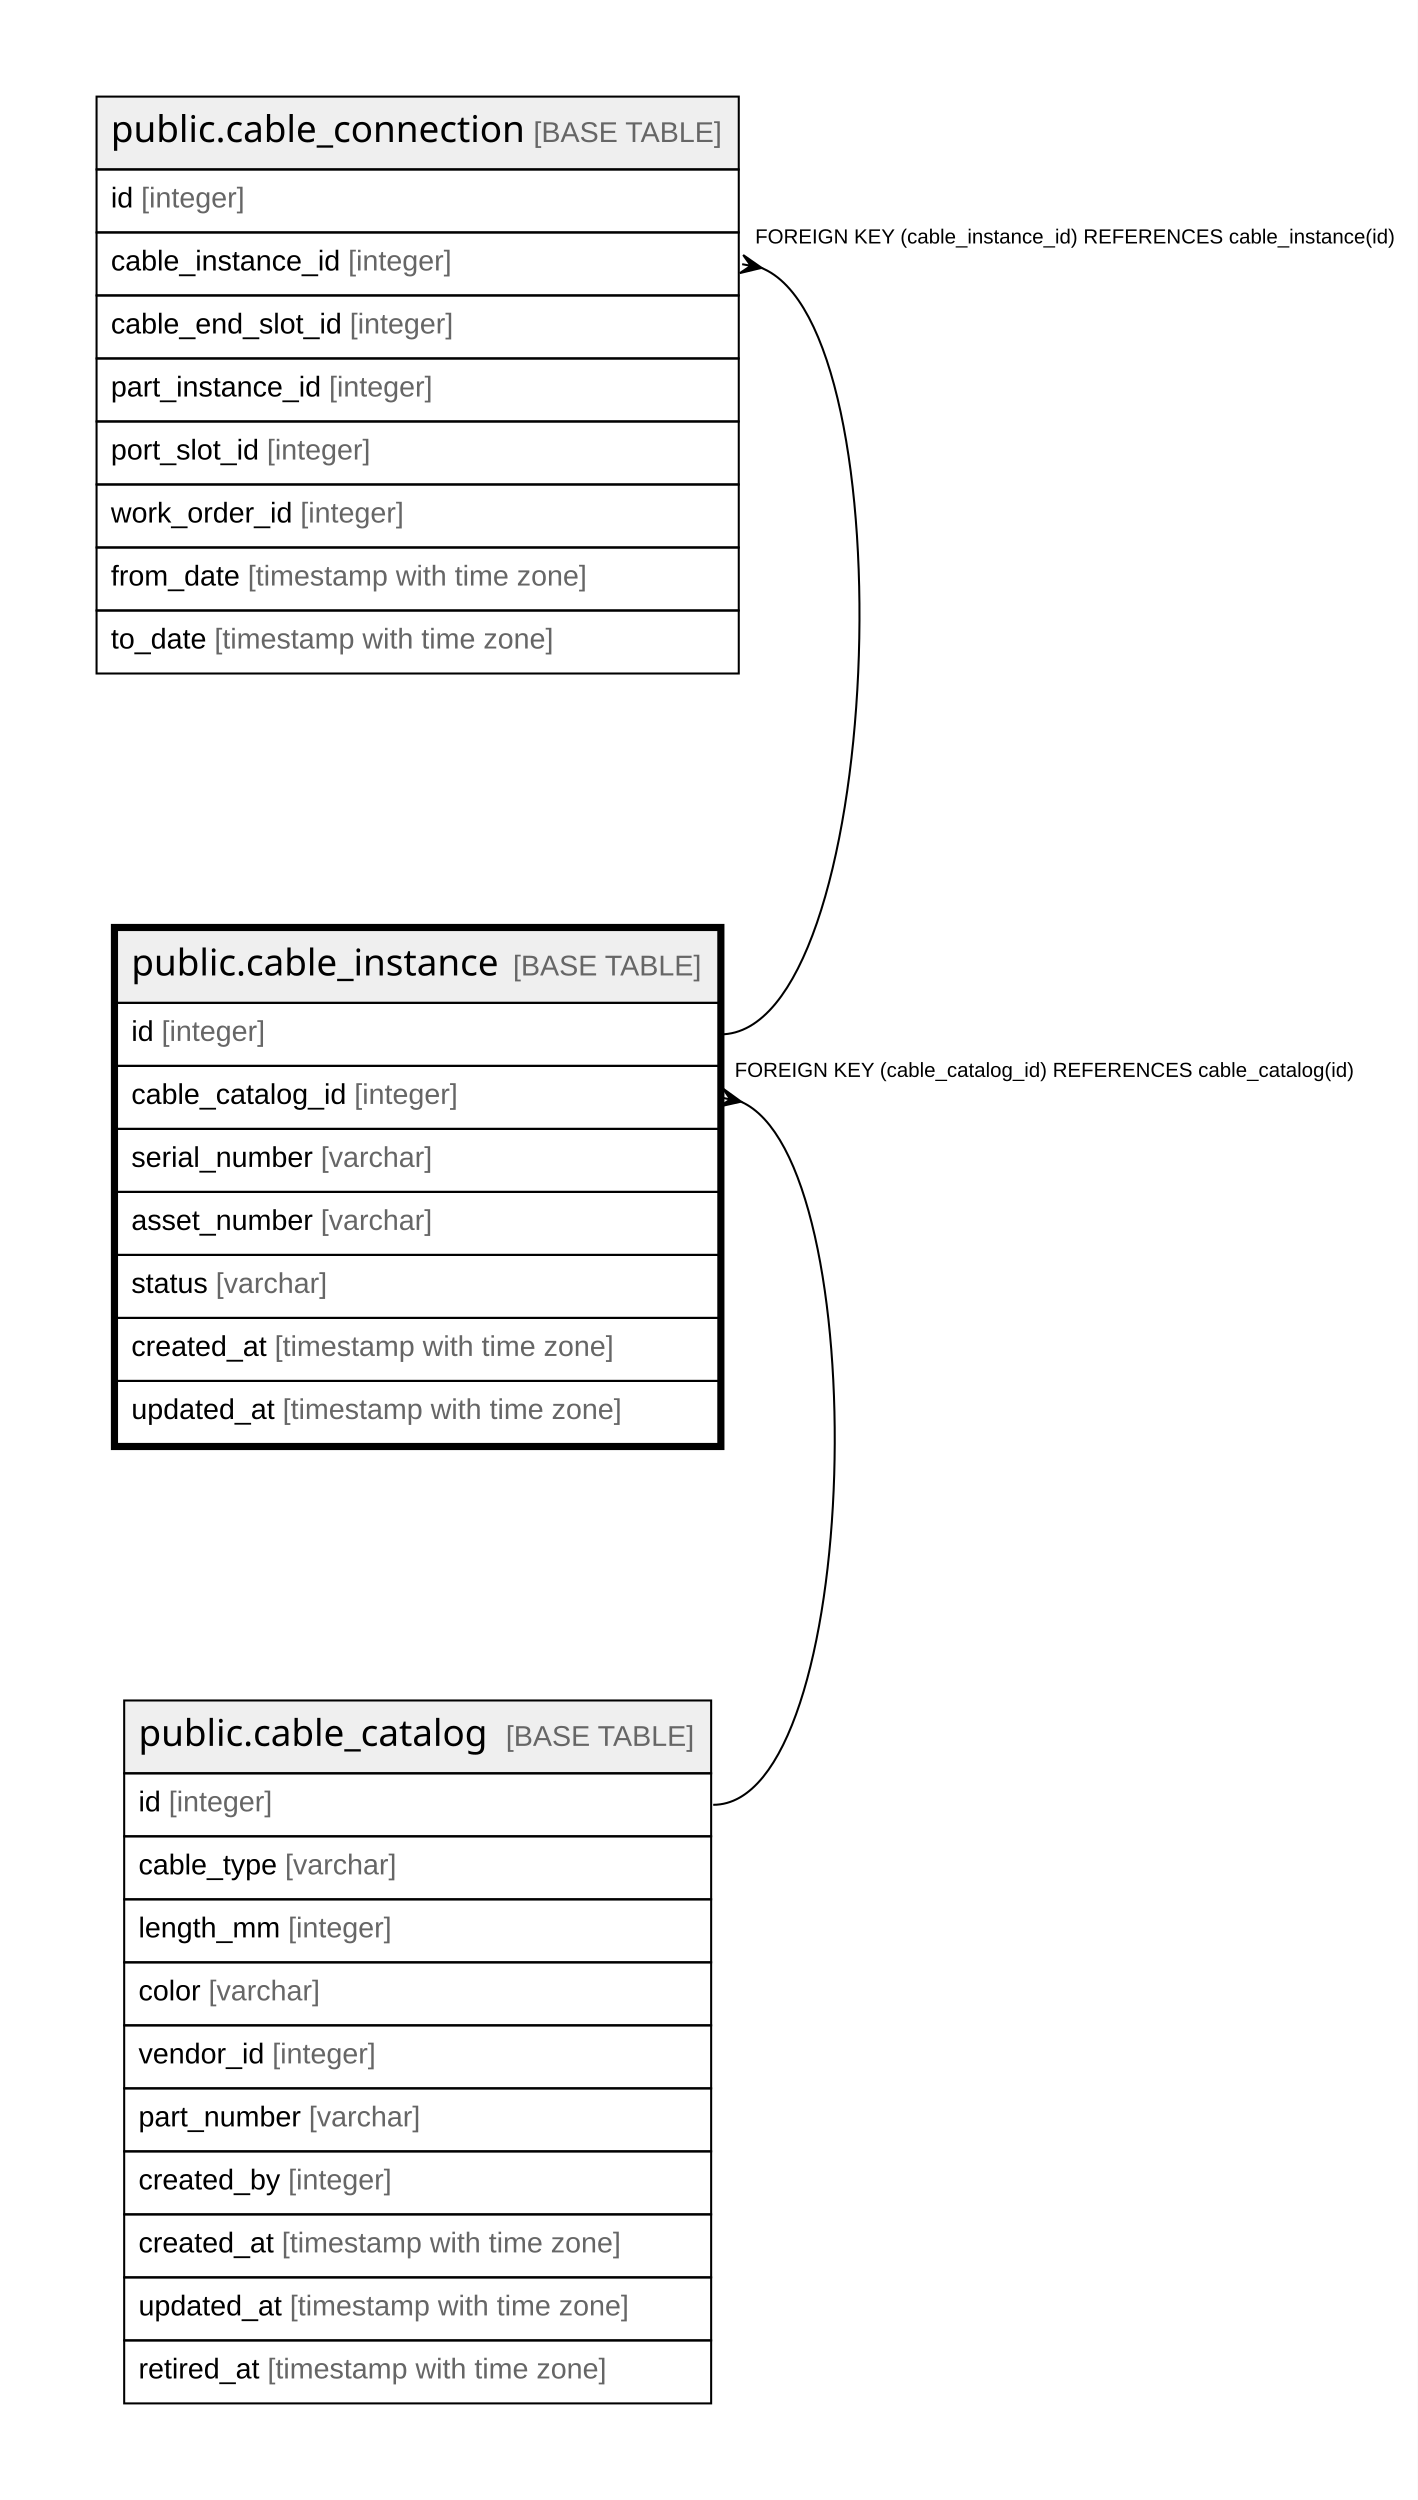
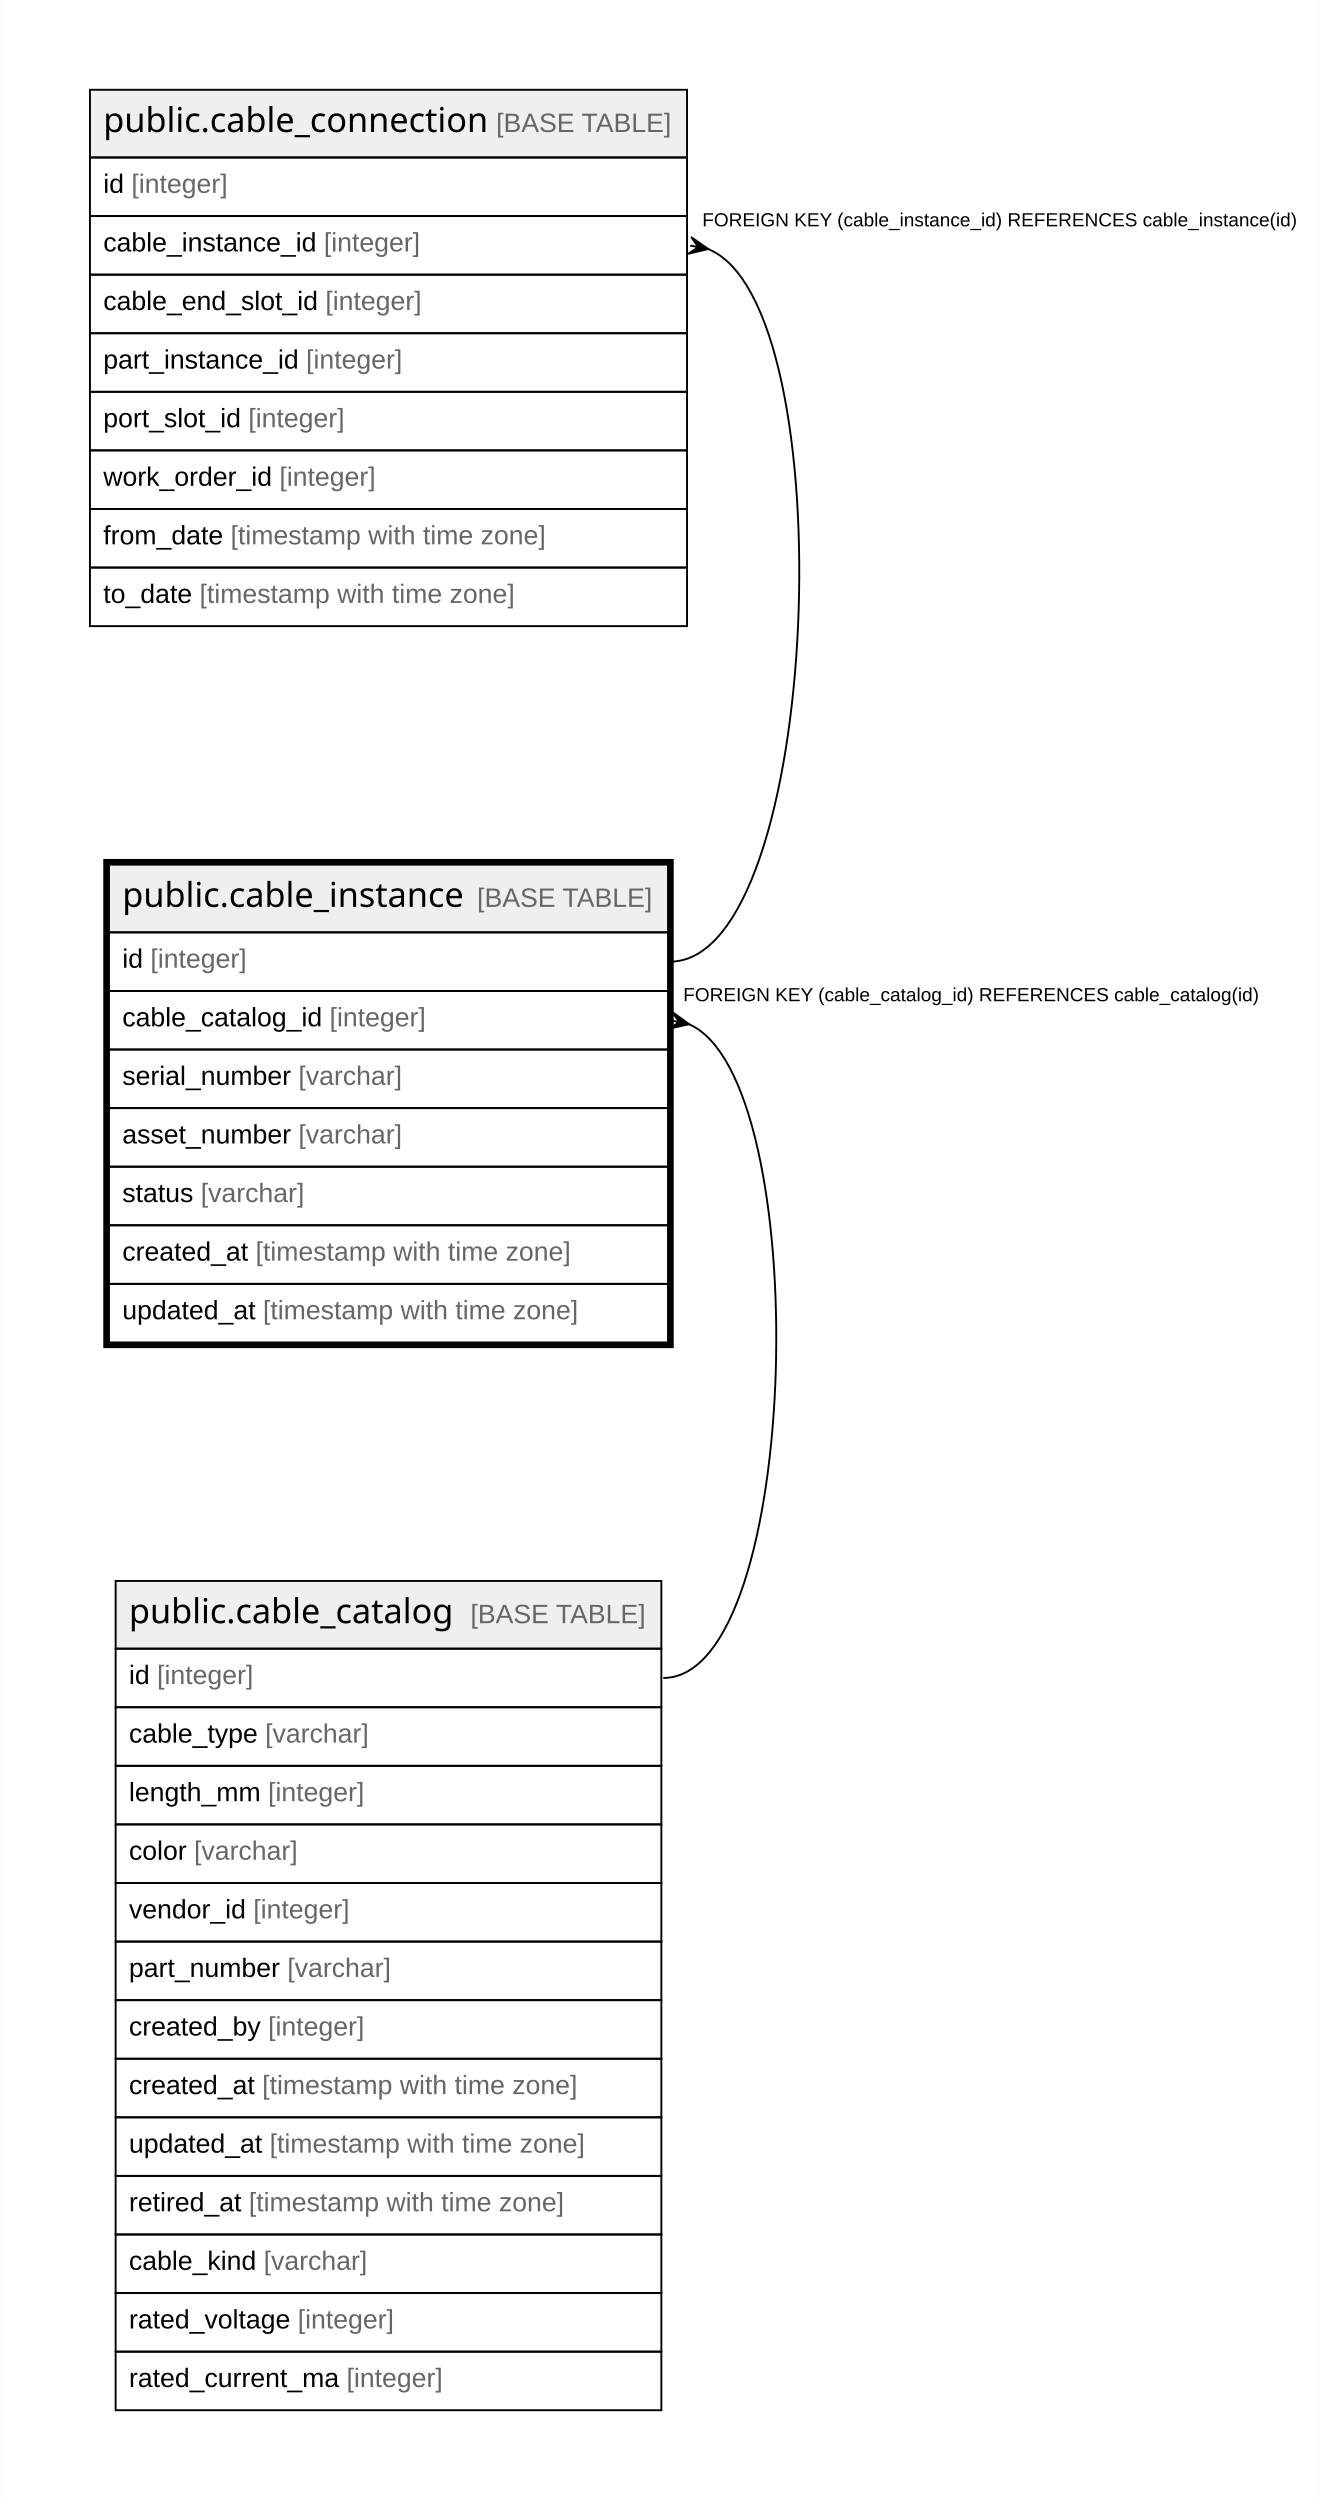
- <svg xmlns="http://www.w3.org/2000/svg" width="693pt" height="1222pt" viewBox="0.00 0.00 693.02 1222.00">
-   <g id="graph0" class="graph" transform="scale(1 1) rotate(0) translate(4 1218)">
-     <polygon fill="white" stroke="none" points="-4,4 -4,-1218 689.02,-1218 689.02,4 -4,4" />
+ <svg xmlns="http://www.w3.org/2000/svg" width="693pt" height="1314pt" viewBox="0.00 0.00 693.02 1314.40">
+   <g id="graph0" class="graph" transform="scale(1 1) rotate(0) translate(4 1310.4)">
+     <polygon fill="white" stroke="none" points="-4,4 -4,-1310.4 689.02,-1310.4 689.02,4 -4,4" />
    <g id="node1" class="node">
-       <polygon fill="#efefef" stroke="none" points="53.2,-727.8 53.2,-763.4 347.12,-763.4 347.12,-727.8 53.2,-727.8" />
-       <polygon fill="none" stroke="black" points="53.2,-727.8 53.2,-763.4 347.12,-763.4 347.12,-727.8 53.2,-727.8" />
-       <text text-anchor="start" x="60.2" y="-741.2" font-family="Arial Bold" font-size="18.00">public.cable_instance</text>
-       <text text-anchor="start" x="215.63" y="-741.2" font-family="Arial" font-size="14.00">    </text>
-       <text text-anchor="start" x="246.75" y="-741.2" font-family="Arial" font-size="14.00" fill="#666666">[BASE TABLE]</text>
+       <polygon fill="#efefef" stroke="none" points="53.2,-820.2 53.2,-855.8 347.12,-855.8 347.12,-820.2 53.2,-820.2" />
+       <polygon fill="none" stroke="black" points="53.2,-820.2 53.2,-855.8 347.12,-855.8 347.12,-820.2 53.2,-820.2" />
+       <text text-anchor="start" x="60.2" y="-833.6" font-family="Arial Bold" font-size="18.00">public.cable_instance</text>
+       <text text-anchor="start" x="215.63" y="-833.6" font-family="Arial" font-size="14.00">    </text>
+       <text text-anchor="start" x="246.75" y="-833.6" font-family="Arial" font-size="14.00" fill="#666666">[BASE TABLE]</text>
+       <polygon fill="none" stroke="black" points="53.2,-789.4 53.2,-820.2 347.12,-820.2 347.12,-789.4 53.2,-789.4" />
+       <text text-anchor="start" x="60.2" y="-801.6" font-family="Arial" font-size="14.00">id </text>
+       <text text-anchor="start" x="74.98" y="-801.6" font-family="Arial" font-size="14.00" fill="#666666">[integer]</text>
+       <polygon fill="none" stroke="black" points="53.2,-758.6 53.2,-789.4 347.12,-789.4 347.12,-758.6 53.2,-758.6" />
+       <text text-anchor="start" x="60.2" y="-770.8" font-family="Arial" font-size="14.00">cable_catalog_id </text>
+       <text text-anchor="start" x="169.17" y="-770.8" font-family="Arial" font-size="14.00" fill="#666666">[integer]</text>
+       <polygon fill="none" stroke="black" points="53.2,-727.8 53.2,-758.6 347.12,-758.6 347.12,-727.8 53.2,-727.8" />
+       <text text-anchor="start" x="60.2" y="-740" font-family="Arial" font-size="14.00">serial_number </text>
+       <text text-anchor="start" x="152.8" y="-740" font-family="Arial" font-size="14.00" fill="#666666">[varchar]</text>
      <polygon fill="none" stroke="black" points="53.2,-697 53.2,-727.8 347.12,-727.8 347.12,-697 53.2,-697" />
-       <text text-anchor="start" x="60.2" y="-709.2" font-family="Arial" font-size="14.00">id </text>
-       <text text-anchor="start" x="74.98" y="-709.2" font-family="Arial" font-size="14.00" fill="#666666">[integer]</text>
+       <text text-anchor="start" x="60.2" y="-709.2" font-family="Arial" font-size="14.00">asset_number </text>
+       <text text-anchor="start" x="152.8" y="-709.2" font-family="Arial" font-size="14.00" fill="#666666">[varchar]</text>
      <polygon fill="none" stroke="black" points="53.2,-666.2 53.2,-697 347.12,-697 347.12,-666.2 53.2,-666.2" />
-       <text text-anchor="start" x="60.2" y="-678.4" font-family="Arial" font-size="14.00">cable_catalog_id </text>
-       <text text-anchor="start" x="169.17" y="-678.4" font-family="Arial" font-size="14.00" fill="#666666">[integer]</text>
+       <text text-anchor="start" x="60.2" y="-678.4" font-family="Arial" font-size="14.00">status </text>
+       <text text-anchor="start" x="101.44" y="-678.4" font-family="Arial" font-size="14.00" fill="#666666">[varchar]</text>
      <polygon fill="none" stroke="black" points="53.2,-635.4 53.2,-666.2 347.12,-666.2 347.12,-635.4 53.2,-635.4" />
-       <text text-anchor="start" x="60.2" y="-647.6" font-family="Arial" font-size="14.00">serial_number </text>
-       <text text-anchor="start" x="152.8" y="-647.6" font-family="Arial" font-size="14.00" fill="#666666">[varchar]</text>
+       <text text-anchor="start" x="60.2" y="-647.6" font-family="Arial" font-size="14.00">created_at </text>
+       <text text-anchor="start" x="130.25" y="-647.6" font-family="Arial" font-size="14.00" fill="#666666">[timestamp with time zone]</text>
      <polygon fill="none" stroke="black" points="53.2,-604.6 53.2,-635.4 347.12,-635.4 347.12,-604.6 53.2,-604.6" />
-       <text text-anchor="start" x="60.2" y="-616.8" font-family="Arial" font-size="14.00">asset_number </text>
-       <text text-anchor="start" x="152.8" y="-616.8" font-family="Arial" font-size="14.00" fill="#666666">[varchar]</text>
-       <polygon fill="none" stroke="black" points="53.2,-573.8 53.2,-604.6 347.12,-604.6 347.12,-573.8 53.2,-573.8" />
-       <text text-anchor="start" x="60.2" y="-586" font-family="Arial" font-size="14.00">status </text>
-       <text text-anchor="start" x="101.44" y="-586" font-family="Arial" font-size="14.00" fill="#666666">[varchar]</text>
-       <polygon fill="none" stroke="black" points="53.2,-543 53.2,-573.8 347.12,-573.8 347.12,-543 53.2,-543" />
-       <text text-anchor="start" x="60.2" y="-555.2" font-family="Arial" font-size="14.00">created_at </text>
-       <text text-anchor="start" x="130.25" y="-555.2" font-family="Arial" font-size="14.00" fill="#666666">[timestamp with time zone]</text>
-       <polygon fill="none" stroke="black" points="53.2,-512.2 53.2,-543 347.12,-543 347.12,-512.2 53.2,-512.2" />
-       <text text-anchor="start" x="60.2" y="-524.4" font-family="Arial" font-size="14.00">updated_at </text>
-       <text text-anchor="start" x="134.16" y="-524.4" font-family="Arial" font-size="14.00" fill="#666666">[timestamp with time zone]</text>
-       <polygon fill="none" stroke="black" stroke-width="3" points="51.7,-510.7 51.7,-764.9 348.62,-764.9 348.62,-510.7 51.7,-510.7" />
+       <text text-anchor="start" x="60.2" y="-616.8" font-family="Arial" font-size="14.00">updated_at </text>
+       <text text-anchor="start" x="134.16" y="-616.8" font-family="Arial" font-size="14.00" fill="#666666">[timestamp with time zone]</text>
+       <polygon fill="none" stroke="black" stroke-width="3" points="51.7,-603.1 51.7,-857.3 348.62,-857.3 348.62,-603.1 51.7,-603.1" />
    </g>
    <g id="node3" class="node">
-       <polygon fill="#efefef" stroke="none" points="56.7,-351.2 56.7,-386.8 343.62,-386.8 343.62,-351.2 56.7,-351.2" />
-       <polygon fill="none" stroke="black" points="56.7,-351.2 56.7,-386.8 343.62,-386.8 343.62,-351.2 56.7,-351.2" />
-       <text text-anchor="start" x="63.7" y="-364.6" font-family="Arial Bold" font-size="18.00">public.cable_catalog</text>
-       <text text-anchor="start" x="212.13" y="-364.6" font-family="Arial" font-size="14.00">    </text>
-       <text text-anchor="start" x="243.25" y="-364.6" font-family="Arial" font-size="14.00" fill="#666666">[BASE TABLE]</text>
+       <polygon fill="#efefef" stroke="none" points="56.7,-443.6 56.7,-479.2 343.62,-479.2 343.62,-443.6 56.7,-443.6" />
+       <polygon fill="none" stroke="black" points="56.7,-443.6 56.7,-479.2 343.62,-479.2 343.62,-443.6 56.7,-443.6" />
+       <text text-anchor="start" x="63.7" y="-457" font-family="Arial Bold" font-size="18.00">public.cable_catalog</text>
+       <text text-anchor="start" x="212.13" y="-457" font-family="Arial" font-size="14.00">    </text>
+       <text text-anchor="start" x="243.25" y="-457" font-family="Arial" font-size="14.00" fill="#666666">[BASE TABLE]</text>
+       <polygon fill="none" stroke="black" points="56.7,-412.8 56.7,-443.6 343.62,-443.6 343.62,-412.8 56.7,-412.8" />
+       <text text-anchor="start" x="63.7" y="-425" font-family="Arial" font-size="14.00">id </text>
+       <text text-anchor="start" x="78.49" y="-425" font-family="Arial" font-size="14.00" fill="#666666">[integer]</text>
+       <polygon fill="none" stroke="black" points="56.7,-382 56.7,-412.8 343.62,-412.8 343.62,-382 56.7,-382" />
+       <text text-anchor="start" x="63.7" y="-394.2" font-family="Arial" font-size="14.00">cable_type </text>
+       <text text-anchor="start" x="135.31" y="-394.2" font-family="Arial" font-size="14.00" fill="#666666">[varchar]</text>
+       <polygon fill="none" stroke="black" points="56.7,-351.2 56.7,-382 343.62,-382 343.62,-351.2 56.7,-351.2" />
+       <text text-anchor="start" x="63.7" y="-363.4" font-family="Arial" font-size="14.00">length_mm </text>
+       <text text-anchor="start" x="136.84" y="-363.4" font-family="Arial" font-size="14.00" fill="#666666">[integer]</text>
      <polygon fill="none" stroke="black" points="56.7,-320.4 56.7,-351.2 343.62,-351.2 343.62,-320.4 56.7,-320.4" />
-       <text text-anchor="start" x="63.7" y="-332.6" font-family="Arial" font-size="14.00">id </text>
-       <text text-anchor="start" x="78.49" y="-332.6" font-family="Arial" font-size="14.00" fill="#666666">[integer]</text>
+       <text text-anchor="start" x="63.7" y="-332.6" font-family="Arial" font-size="14.00">color </text>
+       <text text-anchor="start" x="97.93" y="-332.6" font-family="Arial" font-size="14.00" fill="#666666">[varchar]</text>
      <polygon fill="none" stroke="black" points="56.7,-289.6 56.7,-320.4 343.62,-320.4 343.62,-289.6 56.7,-289.6" />
-       <text text-anchor="start" x="63.7" y="-301.8" font-family="Arial" font-size="14.00">cable_type </text>
-       <text text-anchor="start" x="135.31" y="-301.8" font-family="Arial" font-size="14.00" fill="#666666">[varchar]</text>
+       <text text-anchor="start" x="63.7" y="-301.8" font-family="Arial" font-size="14.00">vendor_id </text>
+       <text text-anchor="start" x="129.08" y="-301.8" font-family="Arial" font-size="14.00" fill="#666666">[integer]</text>
      <polygon fill="none" stroke="black" points="56.7,-258.8 56.7,-289.6 343.62,-289.6 343.62,-258.8 56.7,-258.8" />
-       <text text-anchor="start" x="63.7" y="-271" font-family="Arial" font-size="14.00">length_mm </text>
-       <text text-anchor="start" x="136.84" y="-271" font-family="Arial" font-size="14.00" fill="#666666">[integer]</text>
+       <text text-anchor="start" x="63.7" y="-271" font-family="Arial" font-size="14.00">part_number </text>
+       <text text-anchor="start" x="146.97" y="-271" font-family="Arial" font-size="14.00" fill="#666666">[varchar]</text>
      <polygon fill="none" stroke="black" points="56.7,-228 56.7,-258.8 343.62,-258.8 343.62,-228 56.7,-228" />
-       <text text-anchor="start" x="63.7" y="-240.2" font-family="Arial" font-size="14.00">color </text>
-       <text text-anchor="start" x="97.93" y="-240.2" font-family="Arial" font-size="14.00" fill="#666666">[varchar]</text>
+       <text text-anchor="start" x="63.7" y="-240.2" font-family="Arial" font-size="14.00">created_by </text>
+       <text text-anchor="start" x="136.86" y="-240.2" font-family="Arial" font-size="14.00" fill="#666666">[integer]</text>
      <polygon fill="none" stroke="black" points="56.7,-197.2 56.7,-228 343.62,-228 343.62,-197.2 56.7,-197.2" />
-       <text text-anchor="start" x="63.7" y="-209.4" font-family="Arial" font-size="14.00">vendor_id </text>
-       <text text-anchor="start" x="129.08" y="-209.4" font-family="Arial" font-size="14.00" fill="#666666">[integer]</text>
+       <text text-anchor="start" x="63.7" y="-209.4" font-family="Arial" font-size="14.00">created_at </text>
+       <text text-anchor="start" x="133.75" y="-209.4" font-family="Arial" font-size="14.00" fill="#666666">[timestamp with time zone]</text>
      <polygon fill="none" stroke="black" points="56.7,-166.4 56.7,-197.2 343.62,-197.2 343.62,-166.4 56.7,-166.4" />
-       <text text-anchor="start" x="63.7" y="-178.6" font-family="Arial" font-size="14.00">part_number </text>
-       <text text-anchor="start" x="146.97" y="-178.6" font-family="Arial" font-size="14.00" fill="#666666">[varchar]</text>
+       <text text-anchor="start" x="63.7" y="-178.6" font-family="Arial" font-size="14.00">updated_at </text>
+       <text text-anchor="start" x="137.66" y="-178.6" font-family="Arial" font-size="14.00" fill="#666666">[timestamp with time zone]</text>
      <polygon fill="none" stroke="black" points="56.7,-135.6 56.7,-166.4 343.62,-166.4 343.62,-135.6 56.7,-135.6" />
-       <text text-anchor="start" x="63.7" y="-147.8" font-family="Arial" font-size="14.00">created_by </text>
-       <text text-anchor="start" x="136.86" y="-147.8" font-family="Arial" font-size="14.00" fill="#666666">[integer]</text>
+       <text text-anchor="start" x="63.7" y="-147.8" font-family="Arial" font-size="14.00">retired_at </text>
+       <text text-anchor="start" x="126.73" y="-147.8" font-family="Arial" font-size="14.00" fill="#666666">[timestamp with time zone]</text>
      <polygon fill="none" stroke="black" points="56.7,-104.8 56.7,-135.6 343.62,-135.6 343.62,-104.8 56.7,-104.8" />
-       <text text-anchor="start" x="63.7" y="-117" font-family="Arial" font-size="14.00">created_at </text>
-       <text text-anchor="start" x="133.75" y="-117" font-family="Arial" font-size="14.00" fill="#666666">[timestamp with time zone]</text>
+       <text text-anchor="start" x="63.7" y="-117" font-family="Arial" font-size="14.00">cable_kind </text>
+       <text text-anchor="start" x="134.53" y="-117" font-family="Arial" font-size="14.00" fill="#666666">[varchar]</text>
      <polygon fill="none" stroke="black" points="56.7,-74 56.7,-104.8 343.62,-104.8 343.62,-74 56.7,-74" />
-       <text text-anchor="start" x="63.7" y="-86.2" font-family="Arial" font-size="14.00">updated_at </text>
-       <text text-anchor="start" x="137.66" y="-86.2" font-family="Arial" font-size="14.00" fill="#666666">[timestamp with time zone]</text>
+       <text text-anchor="start" x="63.7" y="-86.2" font-family="Arial" font-size="14.00">rated_voltage </text>
+       <text text-anchor="start" x="152.43" y="-86.2" font-family="Arial" font-size="14.00" fill="#666666">[integer]</text>
      <polygon fill="none" stroke="black" points="56.7,-43.2 56.7,-74 343.62,-74 343.62,-43.2 56.7,-43.2" />
-       <text text-anchor="start" x="63.7" y="-55.4" font-family="Arial" font-size="14.00">retired_at </text>
-       <text text-anchor="start" x="126.73" y="-55.4" font-family="Arial" font-size="14.00" fill="#666666">[timestamp with time zone]</text>
+       <text text-anchor="start" x="63.7" y="-55.4" font-family="Arial" font-size="14.00">rated_current_ma </text>
+       <text text-anchor="start" x="178.09" y="-55.4" font-family="Arial" font-size="14.00" fill="#666666">[integer]</text>
    </g>
    <g id="edge2" class="edge">
-       <path fill="none" stroke="black" d="M357.99,-679.57C424.51,-651.23 418.02,-335.8 344.62,-335.8" />
-       <polygon fill="black" stroke="black" points="358.24,-679.52 347.54,-677.12 353.02,-680.59 348.78,-681.47 348.78,-681.47 348.78,-681.47 353.02,-680.59 349.36,-685.94 358.24,-679.52" />
-       <text text-anchor="start" x="355.12" y="-691.6" font-family="Arial" font-size="10.00">FOREIGN KEY (cable_catalog_id) REFERENCES cable_catalog(id)</text>
+       <path fill="none" stroke="black" d="M357.99,-771.97C424.51,-743.63 418.02,-428.2 344.62,-428.2" />
+       <polygon fill="black" stroke="black" points="358.24,-771.92 347.54,-769.52 353.02,-772.99 348.78,-773.87 348.78,-773.87 348.78,-773.87 353.02,-772.99 349.36,-778.34 358.24,-771.92" />
+       <text text-anchor="start" x="355.12" y="-784" font-family="Arial" font-size="10.00">FOREIGN KEY (cable_catalog_id) REFERENCES cable_catalog(id)</text>
    </g>
    <g id="node2" class="node">
-       <polygon fill="#efefef" stroke="none" points="43.2,-1135.2 43.2,-1170.8 357.12,-1170.8 357.12,-1135.2 43.2,-1135.2" />
-       <polygon fill="none" stroke="black" points="43.2,-1135.2 43.2,-1170.8 357.12,-1170.8 357.12,-1135.2 43.2,-1135.2" />
-       <text text-anchor="start" x="50.2" y="-1148.6" font-family="Arial Bold" font-size="18.00">public.cable_connection</text>
-       <text text-anchor="start" x="225.63" y="-1148.6" font-family="Arial" font-size="14.00">    </text>
-       <text text-anchor="start" x="256.75" y="-1148.6" font-family="Arial" font-size="14.00" fill="#666666">[BASE TABLE]</text>
+       <polygon fill="#efefef" stroke="none" points="43.2,-1227.6 43.2,-1263.2 357.12,-1263.2 357.12,-1227.6 43.2,-1227.6" />
+       <polygon fill="none" stroke="black" points="43.2,-1227.6 43.2,-1263.2 357.12,-1263.2 357.12,-1227.6 43.2,-1227.6" />
+       <text text-anchor="start" x="50.2" y="-1241" font-family="Arial Bold" font-size="18.00">public.cable_connection</text>
+       <text text-anchor="start" x="225.63" y="-1241" font-family="Arial" font-size="14.00">    </text>
+       <text text-anchor="start" x="256.75" y="-1241" font-family="Arial" font-size="14.00" fill="#666666">[BASE TABLE]</text>
+       <polygon fill="none" stroke="black" points="43.2,-1196.8 43.2,-1227.6 357.12,-1227.6 357.12,-1196.8 43.2,-1196.8" />
+       <text text-anchor="start" x="50.2" y="-1209" font-family="Arial" font-size="14.00">id </text>
+       <text text-anchor="start" x="64.99" y="-1209" font-family="Arial" font-size="14.00" fill="#666666">[integer]</text>
+       <polygon fill="none" stroke="black" points="43.2,-1166 43.2,-1196.8 357.12,-1196.8 357.12,-1166 43.2,-1166" />
+       <text text-anchor="start" x="50.2" y="-1178.2" font-family="Arial" font-size="14.00">cable_instance_id </text>
+       <text text-anchor="start" x="166.17" y="-1178.2" font-family="Arial" font-size="14.00" fill="#666666">[integer]</text>
+       <polygon fill="none" stroke="black" points="43.2,-1135.2 43.2,-1166 357.12,-1166 357.12,-1135.2 43.2,-1135.2" />
+       <text text-anchor="start" x="50.2" y="-1147.4" font-family="Arial" font-size="14.00">cable_end_slot_id </text>
+       <text text-anchor="start" x="166.96" y="-1147.4" font-family="Arial" font-size="14.00" fill="#666666">[integer]</text>
      <polygon fill="none" stroke="black" points="43.2,-1104.4 43.2,-1135.2 357.12,-1135.2 357.12,-1104.4 43.2,-1104.4" />
-       <text text-anchor="start" x="50.2" y="-1116.6" font-family="Arial" font-size="14.00">id </text>
-       <text text-anchor="start" x="64.99" y="-1116.6" font-family="Arial" font-size="14.00" fill="#666666">[integer]</text>
+       <text text-anchor="start" x="50.2" y="-1116.6" font-family="Arial" font-size="14.00">part_instance_id </text>
+       <text text-anchor="start" x="156.83" y="-1116.6" font-family="Arial" font-size="14.00" fill="#666666">[integer]</text>
      <polygon fill="none" stroke="black" points="43.2,-1073.6 43.2,-1104.4 357.12,-1104.4 357.12,-1073.6 43.2,-1073.6" />
-       <text text-anchor="start" x="50.2" y="-1085.8" font-family="Arial" font-size="14.00">cable_instance_id </text>
-       <text text-anchor="start" x="166.17" y="-1085.8" font-family="Arial" font-size="14.00" fill="#666666">[integer]</text>
+       <text text-anchor="start" x="50.2" y="-1085.8" font-family="Arial" font-size="14.00">port_slot_id </text>
+       <text text-anchor="start" x="126.47" y="-1085.8" font-family="Arial" font-size="14.00" fill="#666666">[integer]</text>
      <polygon fill="none" stroke="black" points="43.2,-1042.8 43.2,-1073.6 357.12,-1073.6 357.12,-1042.8 43.2,-1042.8" />
-       <text text-anchor="start" x="50.2" y="-1055" font-family="Arial" font-size="14.00">cable_end_slot_id </text>
-       <text text-anchor="start" x="166.96" y="-1055" font-family="Arial" font-size="14.00" fill="#666666">[integer]</text>
+       <text text-anchor="start" x="50.2" y="-1055" font-family="Arial" font-size="14.00">work_order_id </text>
+       <text text-anchor="start" x="142.8" y="-1055" font-family="Arial" font-size="14.00" fill="#666666">[integer]</text>
      <polygon fill="none" stroke="black" points="43.2,-1012 43.2,-1042.8 357.12,-1042.8 357.12,-1012 43.2,-1012" />
-       <text text-anchor="start" x="50.2" y="-1024.2" font-family="Arial" font-size="14.00">part_instance_id </text>
-       <text text-anchor="start" x="156.83" y="-1024.2" font-family="Arial" font-size="14.00" fill="#666666">[integer]</text>
+       <text text-anchor="start" x="50.2" y="-1024.2" font-family="Arial" font-size="14.00">from_date </text>
+       <text text-anchor="start" x="117.12" y="-1024.2" font-family="Arial" font-size="14.00" fill="#666666">[timestamp with time zone]</text>
      <polygon fill="none" stroke="black" points="43.2,-981.2 43.2,-1012 357.12,-1012 357.12,-981.2 43.2,-981.2" />
-       <text text-anchor="start" x="50.2" y="-993.4" font-family="Arial" font-size="14.00">port_slot_id </text>
-       <text text-anchor="start" x="126.47" y="-993.4" font-family="Arial" font-size="14.00" fill="#666666">[integer]</text>
-       <polygon fill="none" stroke="black" points="43.2,-950.4 43.2,-981.2 357.12,-981.2 357.12,-950.4 43.2,-950.4" />
-       <text text-anchor="start" x="50.2" y="-962.6" font-family="Arial" font-size="14.00">work_order_id </text>
-       <text text-anchor="start" x="142.8" y="-962.6" font-family="Arial" font-size="14.00" fill="#666666">[integer]</text>
-       <polygon fill="none" stroke="black" points="43.2,-919.6 43.2,-950.4 357.12,-950.4 357.12,-919.6 43.2,-919.6" />
-       <text text-anchor="start" x="50.2" y="-931.8" font-family="Arial" font-size="14.00">from_date </text>
-       <text text-anchor="start" x="117.12" y="-931.8" font-family="Arial" font-size="14.00" fill="#666666">[timestamp with time zone]</text>
-       <polygon fill="none" stroke="black" points="43.2,-888.8 43.2,-919.6 357.12,-919.6 357.12,-888.8 43.2,-888.8" />
-       <text text-anchor="start" x="50.2" y="-901" font-family="Arial" font-size="14.00">to_date </text>
-       <text text-anchor="start" x="100.8" y="-901" font-family="Arial" font-size="14.00" fill="#666666">[timestamp with time zone]</text>
+       <text text-anchor="start" x="50.2" y="-993.4" font-family="Arial" font-size="14.00">to_date </text>
+       <text text-anchor="start" x="100.8" y="-993.4" font-family="Arial" font-size="14.00" fill="#666666">[timestamp with time zone]</text>
    </g>
    <g id="edge1" class="edge">
-       <path fill="none" stroke="black" d="M367.95,-1087.15C440.89,-1058.74 428.41,-712.4 348.12,-712.4" />
-       <polygon fill="black" stroke="black" points="368.28,-1087.09 357.62,-1084.52 363.03,-1088.08 358.78,-1088.88 358.78,-1088.88 358.78,-1088.88 363.03,-1088.08 359.28,-1093.36 368.28,-1087.09" />
-       <text text-anchor="start" x="365.12" y="-1099" font-family="Arial" font-size="10.00">FOREIGN KEY (cable_instance_id) REFERENCES cable_instance(id)</text>
+       <path fill="none" stroke="black" d="M367.95,-1179.55C440.89,-1151.14 428.41,-804.8 348.12,-804.8" />
+       <polygon fill="black" stroke="black" points="368.28,-1179.49 357.62,-1176.92 363.03,-1180.48 358.78,-1181.28 358.78,-1181.28 358.78,-1181.28 363.03,-1180.48 359.28,-1185.76 368.28,-1179.49" />
+       <text text-anchor="start" x="365.12" y="-1191.4" font-family="Arial" font-size="10.00">FOREIGN KEY (cable_instance_id) REFERENCES cable_instance(id)</text>
    </g>
  </g>
</svg>
